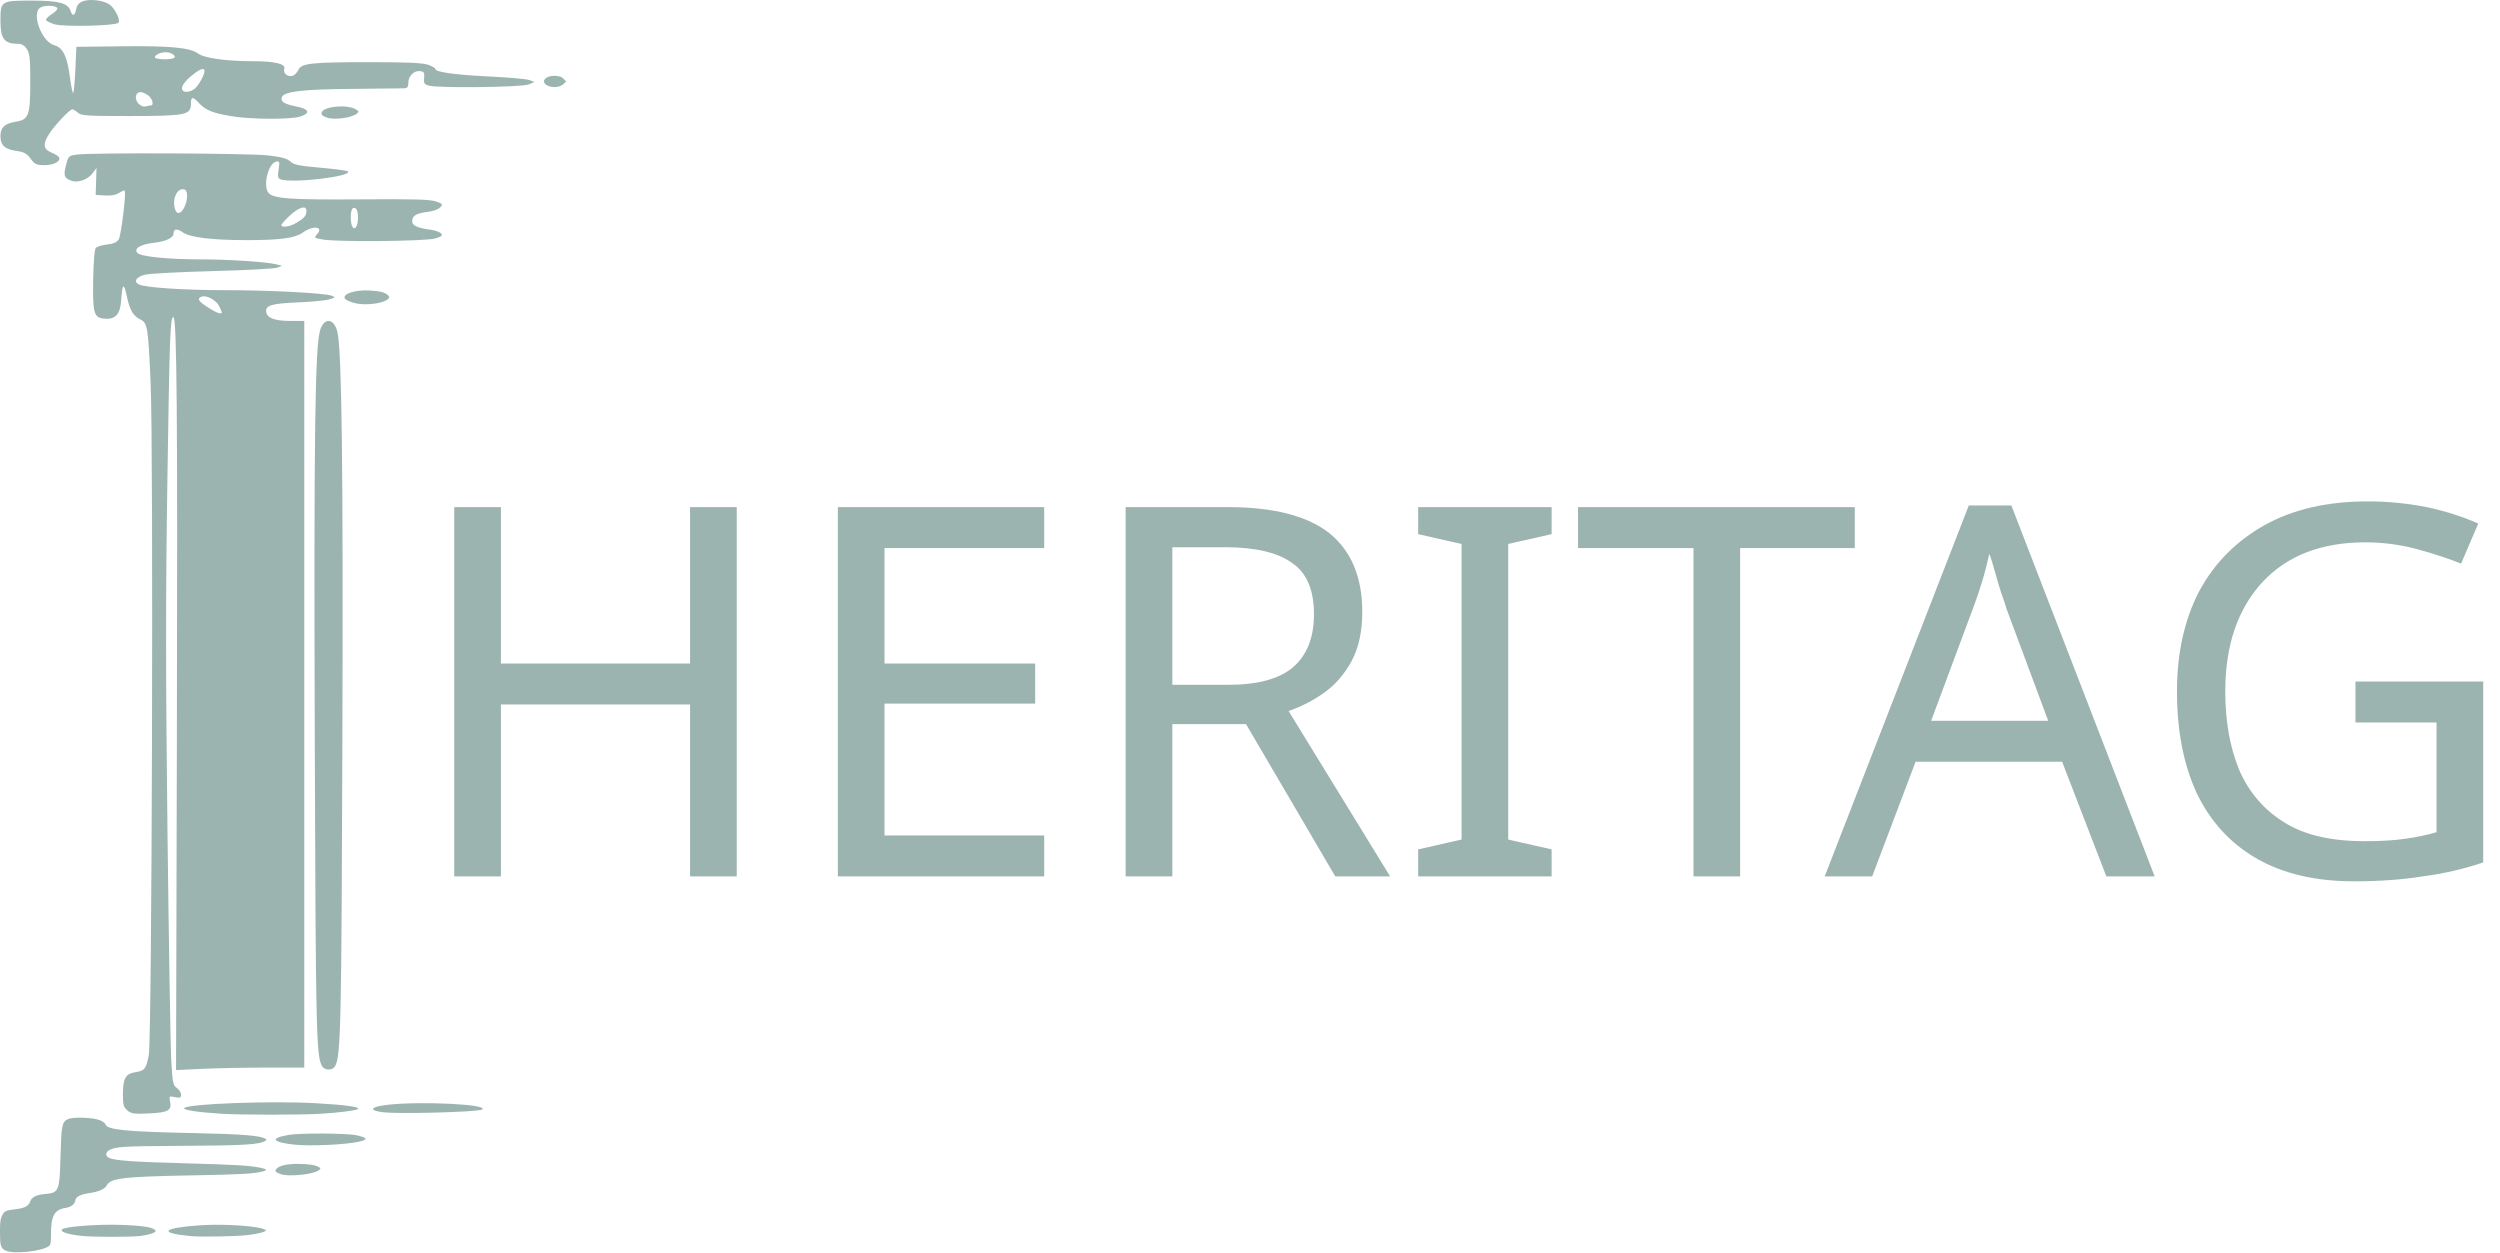
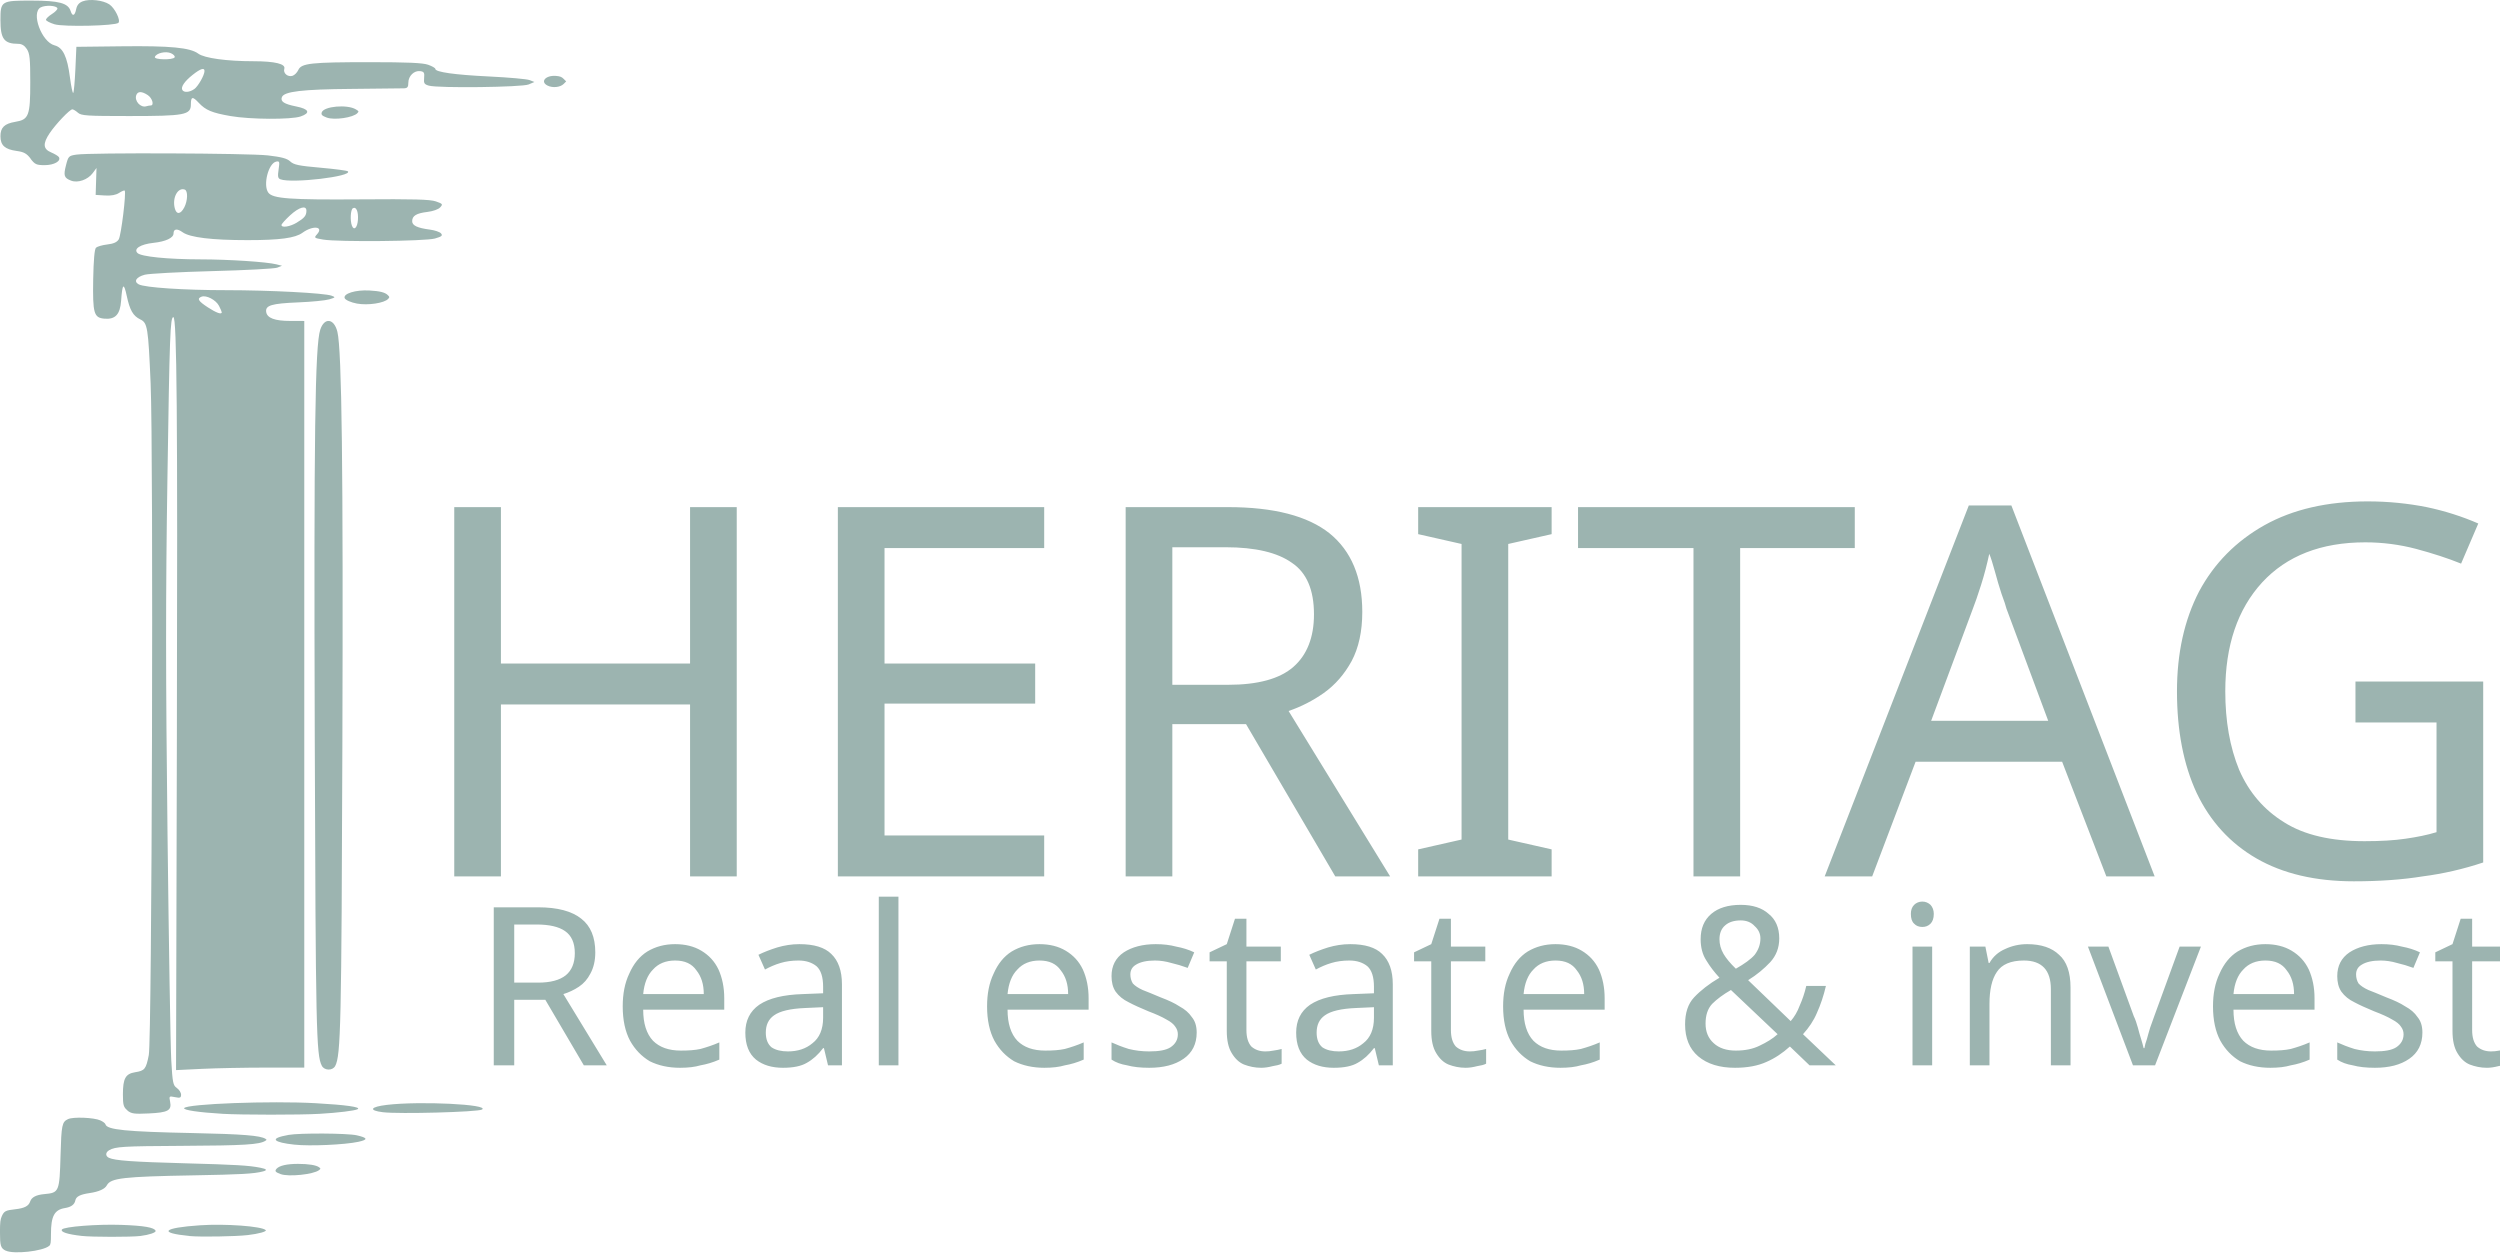
<svg xmlns="http://www.w3.org/2000/svg" width="47.708mm" height="23.9mm" viewBox="0 0 47.708 23.9" version="1.1" id="svg5" xml:space="preserve">
  <defs id="defs2" />
  <g id="layer1" transform="translate(-100.9056,-124.5998)">
    <g id="g2518" transform="translate(-15.88086,-2.815677)" style="fill:#9cb4b0">
      <path style="fill:#9cb4b0;stroke:none;stroke-width:0.163;stroke-linecap:square;stroke-linejoin:bevel;-inkscape-stroke:none;stop-color:#000000" d="m 119.221,148.607 c -0.078,-0.063 -0.089,-0.103 -0.089,-0.307 4.4e-4,-0.305 0.049,-0.393 0.234,-0.423 0.183,-0.029 0.207,-0.059 0.26,-0.328 0.06,-0.304 0.091,-11.518 0.035,-12.815 -0.046,-1.076 -0.06,-1.157 -0.197,-1.223 -0.138,-0.067 -0.2,-0.174 -0.259,-0.45 -0.056,-0.261 -0.084,-0.237 -0.107,0.091 -0.019,0.263 -0.109,0.362 -0.317,0.345 -0.204,-0.017 -0.227,-0.1 -0.216,-0.753 0.007,-0.363 0.025,-0.573 0.053,-0.601 0.024,-0.023 0.12,-0.051 0.214,-0.062 0.12,-0.014 0.185,-0.042 0.22,-0.097 0.046,-0.072 0.147,-0.899 0.114,-0.932 -0.008,-0.008 -0.056,0.012 -0.107,0.045 -0.061,0.04 -0.151,0.056 -0.269,0.049 l -0.178,-0.011 0.008,-0.257 0.008,-0.257 -0.073,0.099 c -0.093,0.125 -0.284,0.192 -0.411,0.143 -0.135,-0.051 -0.149,-0.095 -0.098,-0.295 0.044,-0.172 0.052,-0.18 0.199,-0.202 0.267,-0.04 3.284,-0.027 3.653,0.015 0.263,0.03 0.368,0.059 0.428,0.116 0.067,0.063 0.164,0.083 0.577,0.119 0.273,0.024 0.508,0.055 0.522,0.069 0.097,0.097 -1.07,0.235 -1.287,0.152 -0.048,-0.018 -0.055,-0.054 -0.035,-0.187 0.022,-0.148 0.018,-0.163 -0.044,-0.151 -0.15,0.028 -0.258,0.45 -0.152,0.593 0.085,0.114 0.411,0.138 1.754,0.128 1.021,-0.008 1.334,5.9e-4 1.444,0.039 0.131,0.046 0.136,0.054 0.081,0.114 -0.034,0.038 -0.137,0.074 -0.245,0.087 -0.209,0.025 -0.289,0.074 -0.289,0.177 0,0.082 0.099,0.129 0.337,0.16 0.094,0.012 0.191,0.045 0.214,0.073 0.035,0.042 0.013,0.06 -0.116,0.097 -0.184,0.053 -1.848,0.069 -2.136,0.02 -0.17,-0.029 -0.175,-0.033 -0.116,-0.099 0.138,-0.152 -0.077,-0.176 -0.276,-0.031 -0.14,0.102 -0.432,0.141 -1.049,0.141 -0.684,0 -1.099,-0.051 -1.238,-0.15 -0.105,-0.076 -0.174,-0.067 -0.174,0.023 0,0.084 -0.149,0.154 -0.384,0.179 -0.249,0.027 -0.384,0.114 -0.304,0.194 0.069,0.069 0.576,0.12 1.202,0.121 0.548,8.7e-4 1.263,0.048 1.45,0.095 l 0.106,0.027 -0.09,0.036 c -0.049,0.02 -0.606,0.05 -1.238,0.066 -0.631,0.017 -1.212,0.048 -1.291,0.069 -0.164,0.044 -0.217,0.129 -0.115,0.184 0.115,0.061 0.857,0.111 1.673,0.111 0.833,4.3e-4 1.871,0.055 2.006,0.105 0.08,0.03 0.078,0.033 -0.043,0.07 -0.07,0.021 -0.337,0.048 -0.594,0.058 -0.507,0.021 -0.628,0.057 -0.61,0.182 0.017,0.117 0.163,0.172 0.461,0.172 l 0.266,5.9e-4 v 7.124 7.124 h -0.729 c -0.401,0 -0.951,0.011 -1.223,0.024 l -0.495,0.024 0.016,-6.424 c 0.015,-6.065 -5.9e-4,-7.945 -0.067,-7.945 -0.06,0 -0.072,0.325 -0.114,3.103 -0.034,2.232 -0.033,3.719 0.002,6.739 0.025,2.131 0.057,4.086 0.072,4.344 0.024,0.425 0.034,0.475 0.107,0.525 0.044,0.031 0.08,0.088 0.08,0.127 0,0.059 -0.018,0.067 -0.116,0.047 -0.113,-0.023 -0.115,-0.021 -0.093,0.089 0.033,0.165 -0.04,0.205 -0.409,0.222 -0.276,0.013 -0.33,0.006 -0.408,-0.057 z m 1.797,-15.233 c 0,-0.011 -0.024,-0.067 -0.053,-0.123 -0.058,-0.112 -0.242,-0.208 -0.332,-0.174 -0.092,0.035 -0.065,0.083 0.119,0.203 0.162,0.106 0.266,0.143 0.266,0.095 z m 2.599,-1.764 c 0.011,-0.159 -0.034,-0.259 -0.097,-0.22 -0.044,0.027 -0.055,0.234 -0.018,0.332 0.039,0.103 0.105,0.039 0.115,-0.112 z m -1.166,0.053 c 0.146,-0.088 0.182,-0.133 0.183,-0.225 0.001,-0.111 -0.139,-0.072 -0.312,0.087 -0.09,0.083 -0.164,0.166 -0.164,0.184 0,0.059 0.163,0.033 0.294,-0.046 z m -2.149,-0.287 c 0.068,-0.131 0.073,-0.32 0.01,-0.343 -0.132,-0.047 -0.241,0.155 -0.191,0.354 0.032,0.128 0.111,0.122 0.181,-0.012 z" id="path2475" />
      <path style="fill:#9cb4b0;stroke:none;stroke-width:0.163;stroke-linecap:square;stroke-linejoin:bevel;-inkscape-stroke:none;stop-color:#000000" d="m 122.928,147.753 c -0.107,-0.199 -0.117,-0.697 -0.135,-6.279 -0.018,-5.761 0.005,-7.464 0.105,-7.767 0.079,-0.24 0.264,-0.217 0.327,0.041 0.085,0.347 0.112,2.625 0.095,7.892 -0.017,5.339 -0.03,5.918 -0.137,6.118 -0.05,0.093 -0.205,0.09 -0.255,-0.004 z" id="path2477" />
      <path style="fill:#9cb4b0;stroke:none;stroke-width:0.163;stroke-linecap:square;stroke-linejoin:bevel;-inkscape-stroke:none;stop-color:#000000" d="m 117.371,130.443 c -0.076,-0.099 -0.128,-0.128 -0.268,-0.147 -0.224,-0.031 -0.308,-0.107 -0.308,-0.281 0,-0.167 0.076,-0.24 0.286,-0.275 0.255,-0.042 0.283,-0.117 0.283,-0.753 0,-0.451 -0.01,-0.551 -0.065,-0.635 -0.044,-0.068 -0.097,-0.1 -0.165,-0.1 -0.27,-0.001 -0.339,-0.093 -0.339,-0.453 0,-0.365 0.013,-0.373 0.594,-0.372 0.526,5.8e-4 0.697,0.047 0.746,0.201 0.034,0.107 0.079,0.091 0.105,-0.037 0.015,-0.076 0.054,-0.123 0.124,-0.15 0.132,-0.051 0.387,-0.022 0.508,0.057 0.105,0.069 0.222,0.306 0.174,0.353 -0.058,0.058 -1.045,0.08 -1.218,0.028 -0.088,-0.027 -0.162,-0.065 -0.164,-0.085 -0.002,-0.02 0.048,-0.07 0.112,-0.11 0.064,-0.04 0.112,-0.09 0.106,-0.11 -0.016,-0.054 -0.228,-0.066 -0.32,-0.017 -0.188,0.101 0.018,0.66 0.266,0.724 0.159,0.041 0.242,0.214 0.293,0.61 0.023,0.175 0.051,0.309 0.063,0.298 0.012,-0.012 0.03,-0.215 0.041,-0.451 l 0.019,-0.429 0.863,-0.01 c 0.933,-0.011 1.307,0.025 1.463,0.14 0.116,0.086 0.544,0.145 1.053,0.145 0.414,5.8e-4 0.618,0.051 0.589,0.144 -0.027,0.084 0.066,0.163 0.157,0.134 0.038,-0.012 0.088,-0.062 0.11,-0.111 0.059,-0.129 0.242,-0.149 1.366,-0.149 0.715,0 1.01,0.013 1.111,0.049 0.076,0.027 0.138,0.062 0.138,0.079 0,0.061 0.366,0.113 1.028,0.145 0.374,0.018 0.721,0.049 0.771,0.069 l 0.092,0.036 -0.11,0.047 c -0.125,0.054 -1.724,0.073 -1.903,0.023 -0.089,-0.025 -0.102,-0.045 -0.092,-0.147 0.01,-0.1 -0.002,-0.12 -0.074,-0.13 -0.115,-0.016 -0.227,0.092 -0.227,0.22 0,0.083 -0.017,0.105 -0.083,0.108 -0.045,0.002 -0.496,0.007 -1.001,0.011 -0.942,0.008 -1.288,0.049 -1.329,0.157 -0.032,0.084 0.042,0.132 0.273,0.178 0.246,0.049 0.279,0.124 0.084,0.191 -0.183,0.062 -0.962,0.058 -1.339,-0.008 -0.354,-0.062 -0.472,-0.111 -0.605,-0.253 -0.118,-0.127 -0.15,-0.12 -0.15,0.03 0,0.202 -0.114,0.223 -1.18,0.223 -0.81,0 -0.912,-0.007 -0.976,-0.064 -0.039,-0.035 -0.087,-0.064 -0.106,-0.064 -0.049,0 -0.317,0.282 -0.433,0.455 -0.134,0.2 -0.126,0.303 0.029,0.367 0.068,0.029 0.134,0.069 0.147,0.089 0.047,0.075 -0.09,0.154 -0.27,0.154 -0.157,0 -0.187,-0.013 -0.271,-0.123 z m 2.292,-1.015 c 0.07,0 0.03,-0.141 -0.057,-0.198 -0.114,-0.075 -0.189,-0.075 -0.218,-0.002 -0.043,0.111 0.081,0.25 0.192,0.215 0.027,-0.008 0.064,-0.015 0.083,-0.015 z m 0.829,-0.311 c 0.075,-0.053 0.197,-0.267 0.197,-0.347 0,-0.069 -0.076,-0.045 -0.225,0.073 -0.157,0.124 -0.232,0.235 -0.197,0.291 0.032,0.052 0.137,0.044 0.225,-0.018 z m -0.373,-0.607 c 0.012,-0.02 -0.018,-0.055 -0.068,-0.078 -0.1,-0.046 -0.285,-0.004 -0.309,0.071 -0.018,0.054 0.344,0.061 0.377,0.007 z" id="path2479" />
      <path style="fill:#9cb4b0;stroke:none;stroke-width:0.082;stroke-linecap:square;stroke-linejoin:bevel;-inkscape-stroke:none;stop-color:#000000" d="m 123.022,129.659 c -0.09,-0.034 -0.11,-0.054 -0.096,-0.098 0.037,-0.118 0.488,-0.158 0.652,-0.058 0.058,0.035 0.059,0.038 0.029,0.071 -0.078,0.086 -0.441,0.139 -0.585,0.085 z" id="path2481" />
      <path style="fill:#9cb4b0;stroke:none;stroke-width:0.082;stroke-linecap:square;stroke-linejoin:bevel;-inkscape-stroke:none;stop-color:#000000" d="m 127.234,129.048 c -0.145,-0.074 -0.035,-0.199 0.162,-0.184 0.075,0.006 0.109,0.018 0.146,0.056 l 0.049,0.049 -0.049,0.049 c -0.065,0.065 -0.213,0.079 -0.308,0.03 z" id="path2483" />
      <path style="fill:#9cb4b0;stroke:none;stroke-width:0.082;stroke-linecap:square;stroke-linejoin:bevel;-inkscape-stroke:none;stop-color:#000000" d="m 123.6,133.209 c -0.116,-0.021 -0.222,-0.068 -0.236,-0.104 -0.033,-0.086 0.208,-0.161 0.472,-0.146 0.2,0.011 0.299,0.036 0.352,0.089 0.035,0.035 0.035,0.039 0.006,0.071 -0.072,0.08 -0.385,0.128 -0.594,0.09 z" id="path2485" />
      <path style="fill:#9cb4b0;stroke:none;stroke-width:0.082;stroke-linecap:square;stroke-linejoin:bevel;-inkscape-stroke:none;stop-color:#000000" d="m 116.896,151.283 c -0.096,-0.048 -0.11,-0.093 -0.11,-0.353 1.1e-4,-0.186 0.007,-0.244 0.035,-0.306 0.044,-0.097 0.073,-0.112 0.256,-0.132 0.177,-0.02 0.256,-0.061 0.285,-0.148 0.027,-0.081 0.114,-0.127 0.269,-0.141 0.285,-0.026 0.291,-0.042 0.311,-0.742 0.016,-0.578 0.028,-0.635 0.142,-0.689 0.099,-0.047 0.493,-0.031 0.617,0.024 0.051,0.023 0.093,0.055 0.098,0.075 0.027,0.104 0.388,0.141 1.668,0.167 0.949,0.02 1.288,0.047 1.386,0.11 0.025,0.016 0.025,0.02 0,0.036 -0.111,0.074 -0.401,0.092 -1.597,0.098 -1.126,0.006 -1.269,0.015 -1.386,0.083 -0.073,0.042 -0.075,0.112 -0.005,0.145 0.111,0.053 0.458,0.078 1.455,0.105 0.963,0.026 1.22,0.041 1.437,0.085 0.121,0.024 0.136,0.047 0.047,0.07 -0.169,0.045 -0.424,0.059 -1.333,0.075 -1.331,0.024 -1.571,0.051 -1.645,0.189 -0.038,0.071 -0.151,0.123 -0.329,0.149 -0.183,0.027 -0.258,0.066 -0.273,0.141 -0.016,0.079 -0.08,0.126 -0.199,0.145 -0.201,0.033 -0.266,0.155 -0.266,0.496 0,0.163 -0.005,0.201 -0.032,0.224 -0.117,0.104 -0.683,0.166 -0.831,0.092 z" id="path2489" />
      <path style="fill:#9cb4b0;stroke:none;stroke-width:0.082;stroke-linecap:square;stroke-linejoin:bevel;-inkscape-stroke:none;stop-color:#000000" d="m 118.347,151.001 c -0.274,-0.031 -0.408,-0.075 -0.379,-0.122 0.034,-0.055 0.678,-0.105 1.132,-0.089 0.435,0.015 0.635,0.05 0.656,0.114 0.01,0.032 -0.123,0.077 -0.291,0.098 -0.179,0.022 -0.918,0.021 -1.118,-0.001 z" id="path2491" />
      <path style="fill:#9cb4b0;stroke:none;stroke-width:0.082;stroke-linecap:square;stroke-linejoin:bevel;-inkscape-stroke:none;stop-color:#000000" d="m 120.403,151.002 c -0.606,-0.059 -0.511,-0.156 0.199,-0.204 0.483,-0.033 1.182,0.018 1.255,0.092 0.026,0.026 -0.134,0.071 -0.344,0.095 -0.232,0.027 -0.903,0.038 -1.111,0.018 z" id="path2493" />
      <path style="fill:#9cb4b0;stroke:none;stroke-width:0.082;stroke-linecap:square;stroke-linejoin:bevel;-inkscape-stroke:none;stop-color:#000000" d="m 122.141,149.821 c -0.102,-0.038 -0.116,-0.058 -0.076,-0.103 0.054,-0.059 0.198,-0.092 0.407,-0.092 0.204,0 0.35,0.024 0.404,0.065 0.033,0.026 0.033,0.027 -0.002,0.055 -0.107,0.082 -0.582,0.131 -0.733,0.075 z" id="path2495" />
      <path style="fill:#9cb4b0;stroke:none;stroke-width:0.082;stroke-linecap:square;stroke-linejoin:bevel;-inkscape-stroke:none;stop-color:#000000" d="m 122.405,149.259 c -0.197,-0.021 -0.323,-0.051 -0.351,-0.084 -0.028,-0.034 0.051,-0.068 0.24,-0.102 0.212,-0.038 1.122,-0.033 1.302,0.008 0.21,0.048 0.218,0.083 0.029,0.124 -0.26,0.056 -0.922,0.086 -1.22,0.054 z" id="path2497" />
      <path style="fill:#9cb4b0;stroke:none;stroke-width:0.082;stroke-linecap:square;stroke-linejoin:bevel;-inkscape-stroke:none;stop-color:#000000" d="m 121.027,148.67 c -0.443,-0.026 -0.748,-0.071 -0.726,-0.108 0.051,-0.082 1.65,-0.142 2.507,-0.094 0.578,0.032 0.874,0.074 0.804,0.114 -0.052,0.029 -0.377,0.069 -0.729,0.089 -0.382,0.022 -1.481,0.021 -1.856,-5.9e-4 z" id="path2499" />
      <path style="fill:#9cb4b0;stroke:none;stroke-width:0.231;stroke-linecap:square;stroke-linejoin:bevel;-inkscape-stroke:none;stop-color:#000000" d="m 124.092,148.64 c -0.278,-0.034 -0.241,-0.102 0.078,-0.14 0.628,-0.075 1.97,-0.01 1.815,0.089 -0.076,0.048 -1.586,0.089 -1.893,0.051 z" id="path2503" />
    </g>
    <text xml:space="preserve" style="font-style:normal;font-variant:normal;font-weight:normal;font-stretch:normal;font-size:9.878px;line-height:1.6;font-family:Gurajada;-inkscape-font-specification:Gurajada;text-decoration-color:#000000;white-space:pre;fill:#9cb4b0;stroke:none;stroke-width:1.177;stroke-linecap:square;stroke-linejoin:bevel;-inkscape-stroke:none;stop-color:#000000" x="108.623" y="141.324" id="text2574">
      <tspan id="tspan2572" style="font-style:normal;font-variant:normal;font-weight:normal;font-stretch:normal;font-family:Gurajada;-inkscape-font-specification:Gurajada;fill:#9cb4b0;stroke-width:1.177" x="108.623" y="141.324">HERITAGE</tspan>
    </text>
+     <text xml:space="preserve" style="font-size:4.233px;line-height:1.6;font-family:Gurajada;-inkscape-font-specification:Gurajada;text-decoration-color:#000000;white-space:pre;fill:#9cb4b0;fill-opacity:1;stroke-width:1.177;stroke-linecap:square;stroke-linejoin:bevel;-inkscape-stroke:none;stop-color:#000000" x="109.922" y="144.926" id="text303">
+       <tspan id="tspan301" style="font-size:4.233px;fill:#9cb4b0;fill-opacity:1;stroke-width:1.177" x="109.922" y="144.926">Real estate &amp; investments</tspan>
+     </text>
  </g>
</svg>
